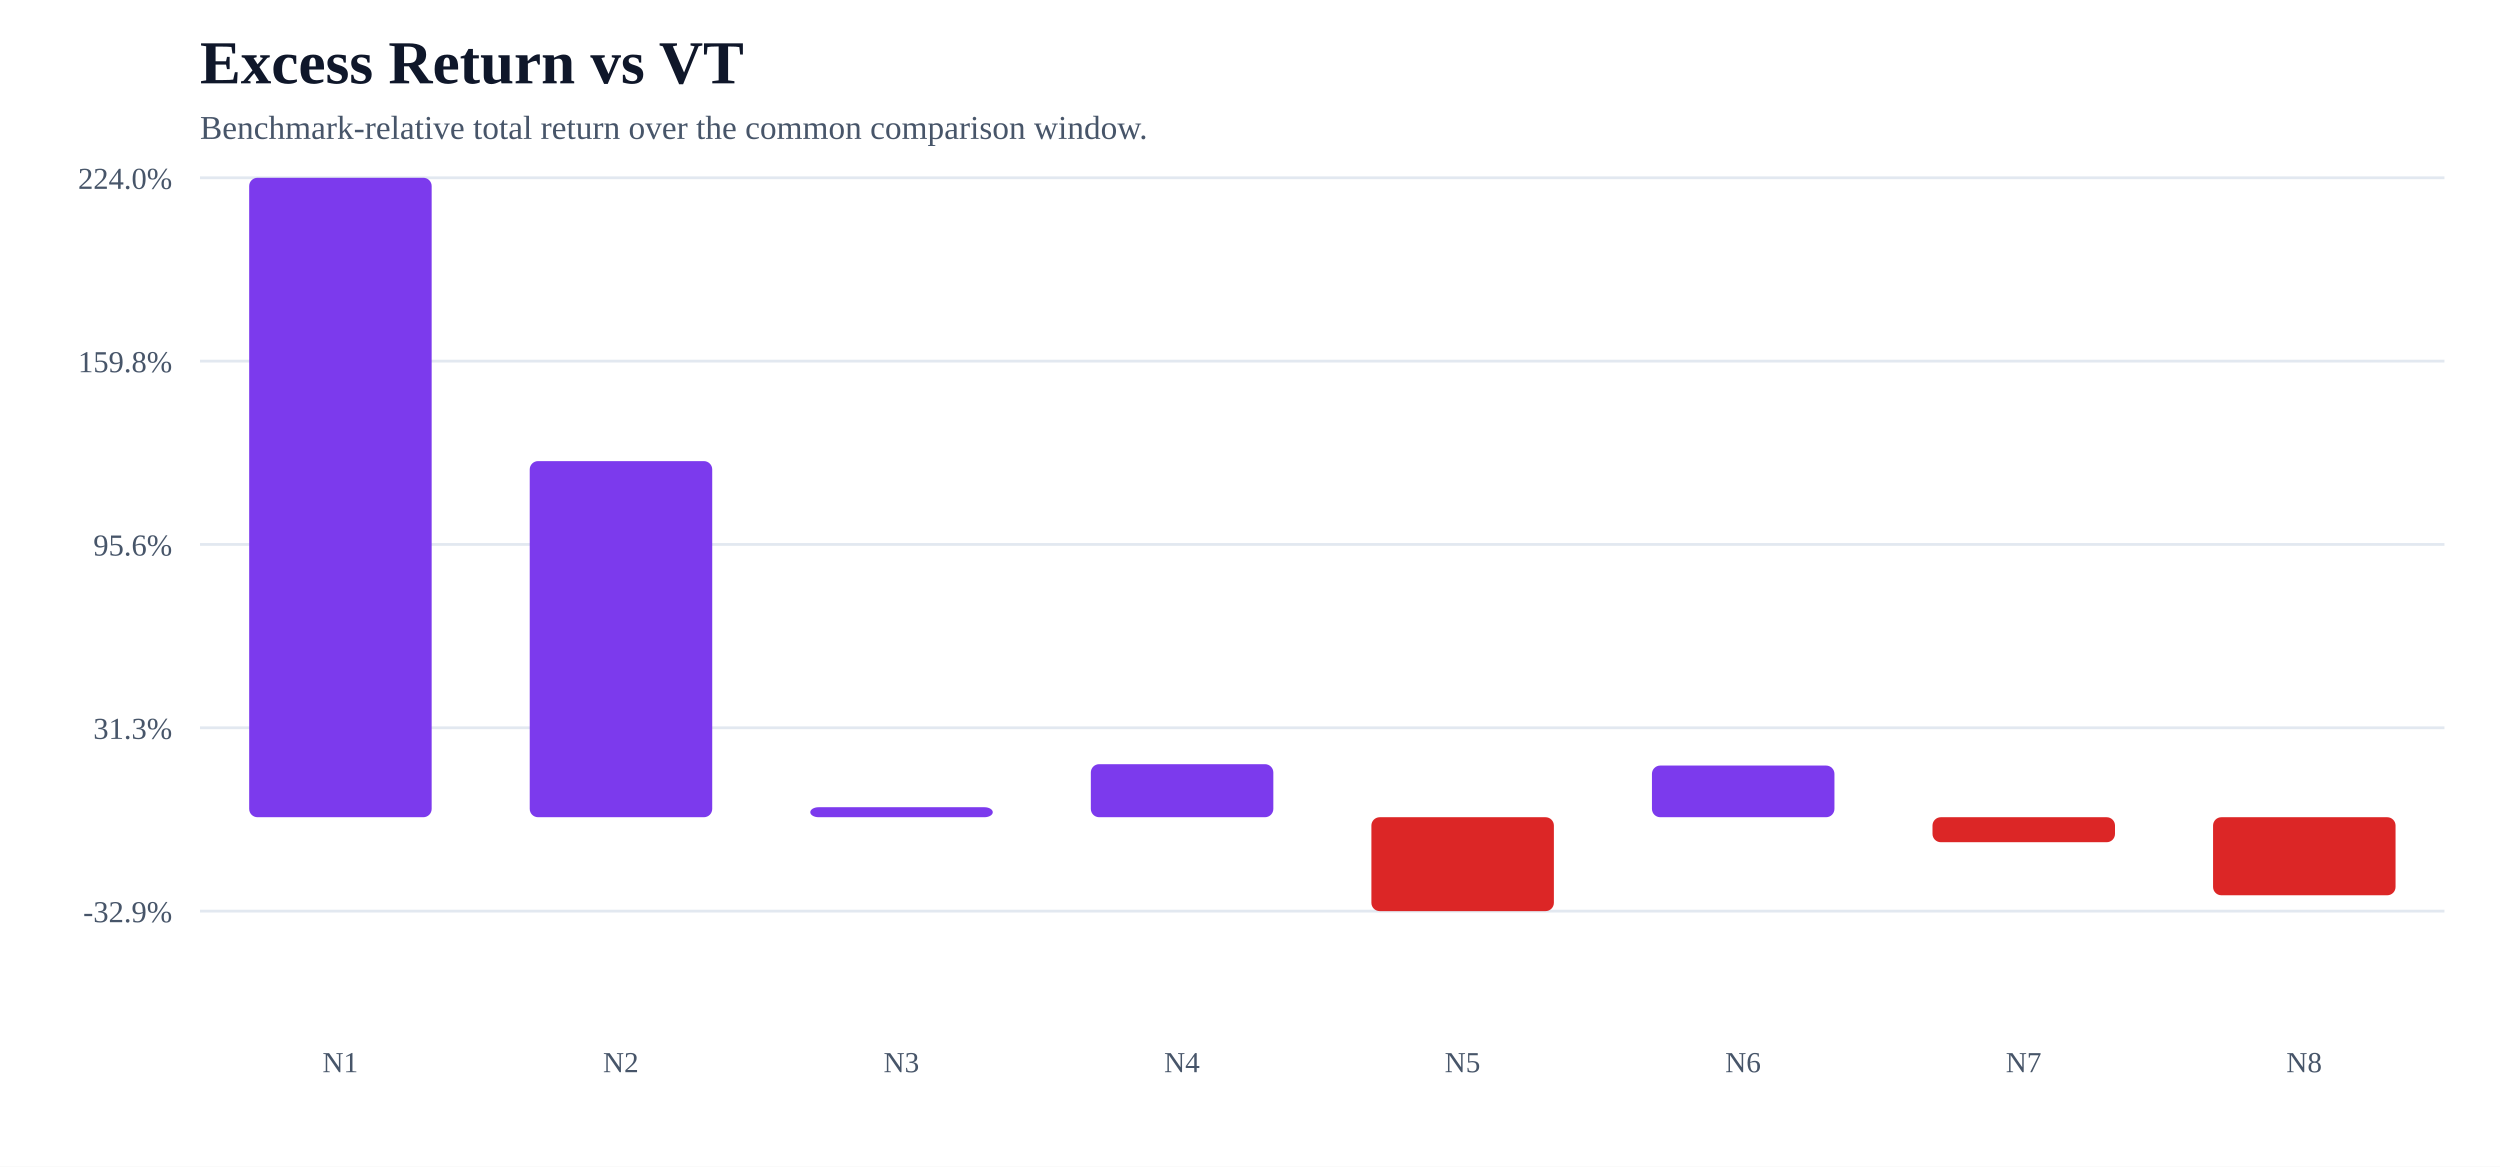
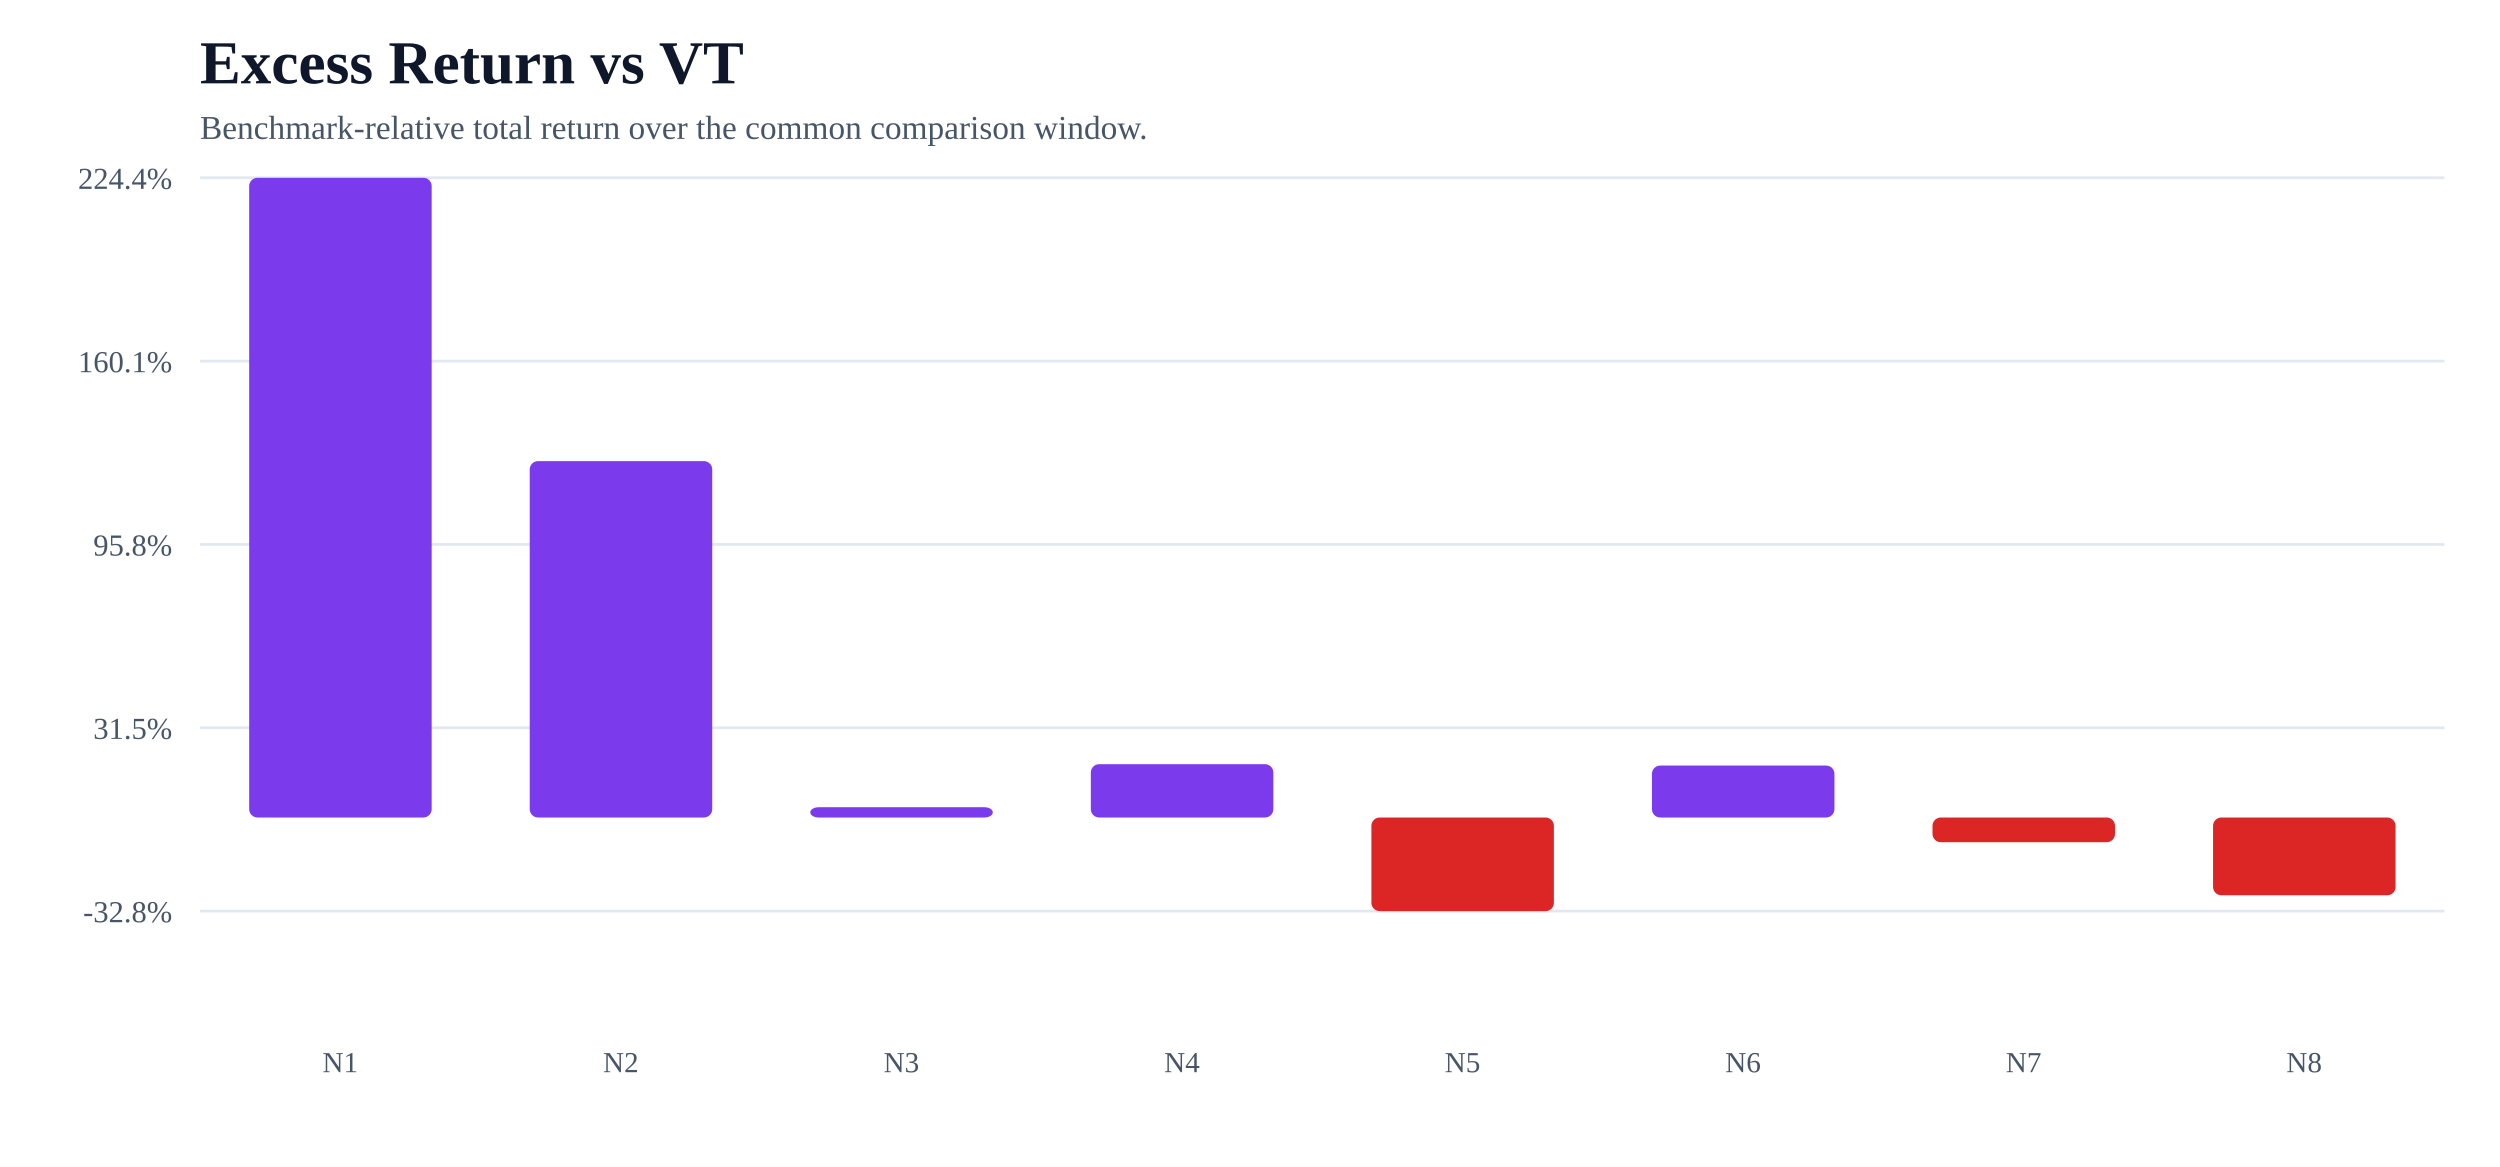
<svg xmlns="http://www.w3.org/2000/svg" width="900" height="420" viewBox="0 0 900 420">
  <rect width="900" height="420" fill="white" />
  <text x="72" y="30" font-size="22" font-weight="700" fill="#0F172A">Excess Return vs VT</text>
  <text x="72" y="50" font-size="12" fill="#475569">Benchmark-relative total return over the common comparison window.</text>
  <line x1="72" y1="328.0" x2="880" y2="328.0" stroke="#E2E8F0" stroke-width="1" />
-   <text x="62" y="332.0" text-anchor="end" font-size="11" fill="#475569">-32.9%</text>
+   <text x="62" y="332.0" text-anchor="end" font-size="11" fill="#475569">-32.8%</text>
  <line x1="72" y1="262.0" x2="880" y2="262.0" stroke="#E2E8F0" stroke-width="1" />
-   <text x="62" y="266.0" text-anchor="end" font-size="11" fill="#475569">31.3%</text>
+   <text x="62" y="266.0" text-anchor="end" font-size="11" fill="#475569">31.5%</text>
  <line x1="72" y1="196.0" x2="880" y2="196.0" stroke="#E2E8F0" stroke-width="1" />
-   <text x="62" y="200.0" text-anchor="end" font-size="11" fill="#475569">95.6%</text>
+   <text x="62" y="200.0" text-anchor="end" font-size="11" fill="#475569">95.8%</text>
  <line x1="72" y1="130.0" x2="880" y2="130.0" stroke="#E2E8F0" stroke-width="1" />
-   <text x="62" y="134.0" text-anchor="end" font-size="11" fill="#475569">159.8%</text>
+   <text x="62" y="134.0" text-anchor="end" font-size="11" fill="#475569">160.1%</text>
  <line x1="72" y1="64.0" x2="880" y2="64.0" stroke="#E2E8F0" stroke-width="1" />
-   <text x="62" y="68.0" text-anchor="end" font-size="11" fill="#475569">224.0%</text>
-   <rect x="89.7" y="64.0" width="65.7" height="230.2" fill="#7C3AED" rx="3" />
+   <text x="62" y="68.0" text-anchor="end" font-size="11" fill="#475569">224.4%</text>
+   <rect x="89.7" y="64.0" width="65.7" height="230.3" fill="#7C3AED" rx="3" />
  <text x="122.5" y="386" text-anchor="middle" font-size="10.5" fill="#475569">N1</text>
-   <rect x="190.7" y="166.0" width="65.7" height="128.2" fill="#7C3AED" rx="3" />
+   <rect x="190.7" y="166.0" width="65.7" height="128.3" fill="#7C3AED" rx="3" />
  <text x="223.5" y="386" text-anchor="middle" font-size="10.5" fill="#475569">N2</text>
-   <rect x="291.7" y="290.6" width="65.7" height="3.6" fill="#7C3AED" rx="3" />
+   <rect x="291.7" y="290.6" width="65.7" height="3.7" fill="#7C3AED" rx="3" />
  <text x="324.5" y="386" text-anchor="middle" font-size="10.5" fill="#475569">N3</text>
-   <rect x="392.7" y="275.1" width="65.7" height="19.1" fill="#7C3AED" rx="3" />
+   <rect x="392.7" y="275.1" width="65.7" height="19.2" fill="#7C3AED" rx="3" />
  <text x="425.5" y="386" text-anchor="middle" font-size="10.5" fill="#475569">N4</text>
-   <rect x="493.7" y="294.2" width="65.7" height="33.8" fill="#DC2626" rx="3" />
+   <rect x="493.7" y="294.3" width="65.7" height="33.7" fill="#DC2626" rx="3" />
  <text x="526.5" y="386" text-anchor="middle" font-size="10.5" fill="#475569">N5</text>
-   <rect x="594.7" y="275.6" width="65.7" height="18.6" fill="#7C3AED" rx="3" />
+   <rect x="594.7" y="275.6" width="65.7" height="18.7" fill="#7C3AED" rx="3" />
  <text x="627.5" y="386" text-anchor="middle" font-size="10.5" fill="#475569">N6</text>
-   <rect x="695.7" y="294.2" width="65.7" height="9.0" fill="#DC2626" rx="3" />
+   <rect x="695.7" y="294.3" width="65.7" height="8.9" fill="#DC2626" rx="3" />
  <text x="728.5" y="386" text-anchor="middle" font-size="10.5" fill="#475569">N7</text>
-   <rect x="796.7" y="294.2" width="65.7" height="28.1" fill="#DC2626" rx="3" />
+   <rect x="796.7" y="294.3" width="65.7" height="28.0" fill="#DC2626" rx="3" />
  <text x="829.5" y="386" text-anchor="middle" font-size="10.5" fill="#475569">N8</text>
</svg>
